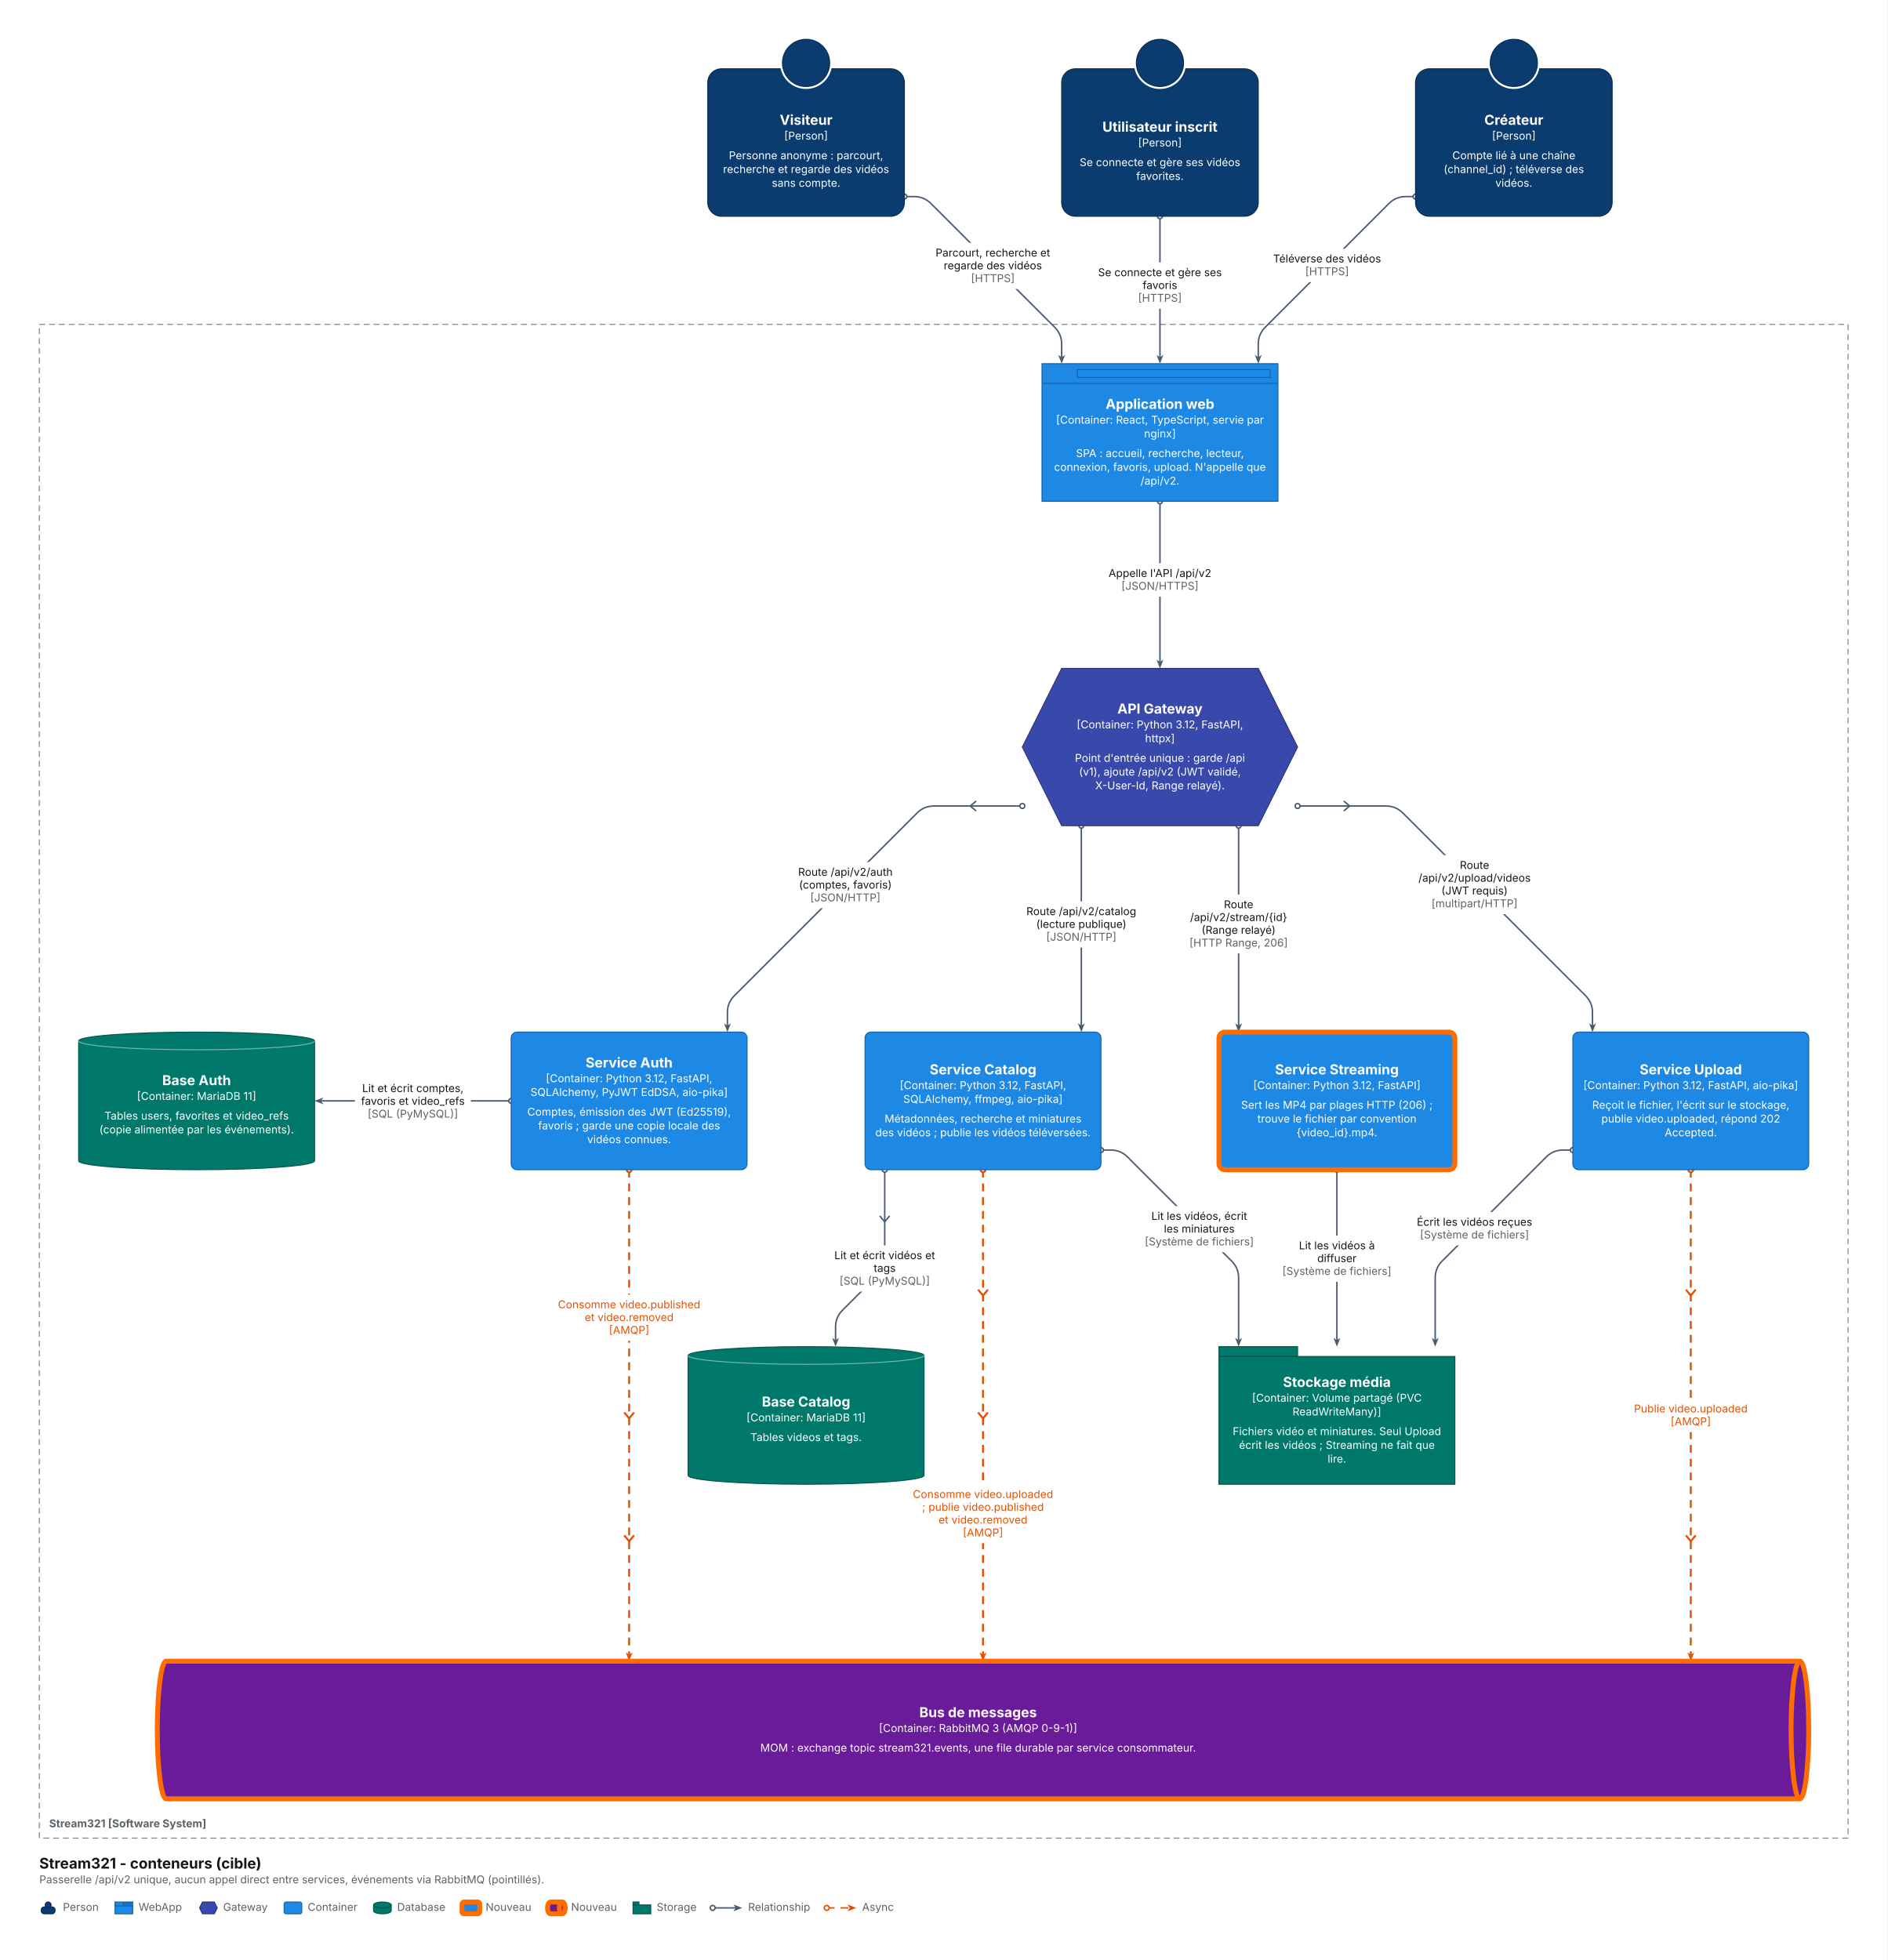
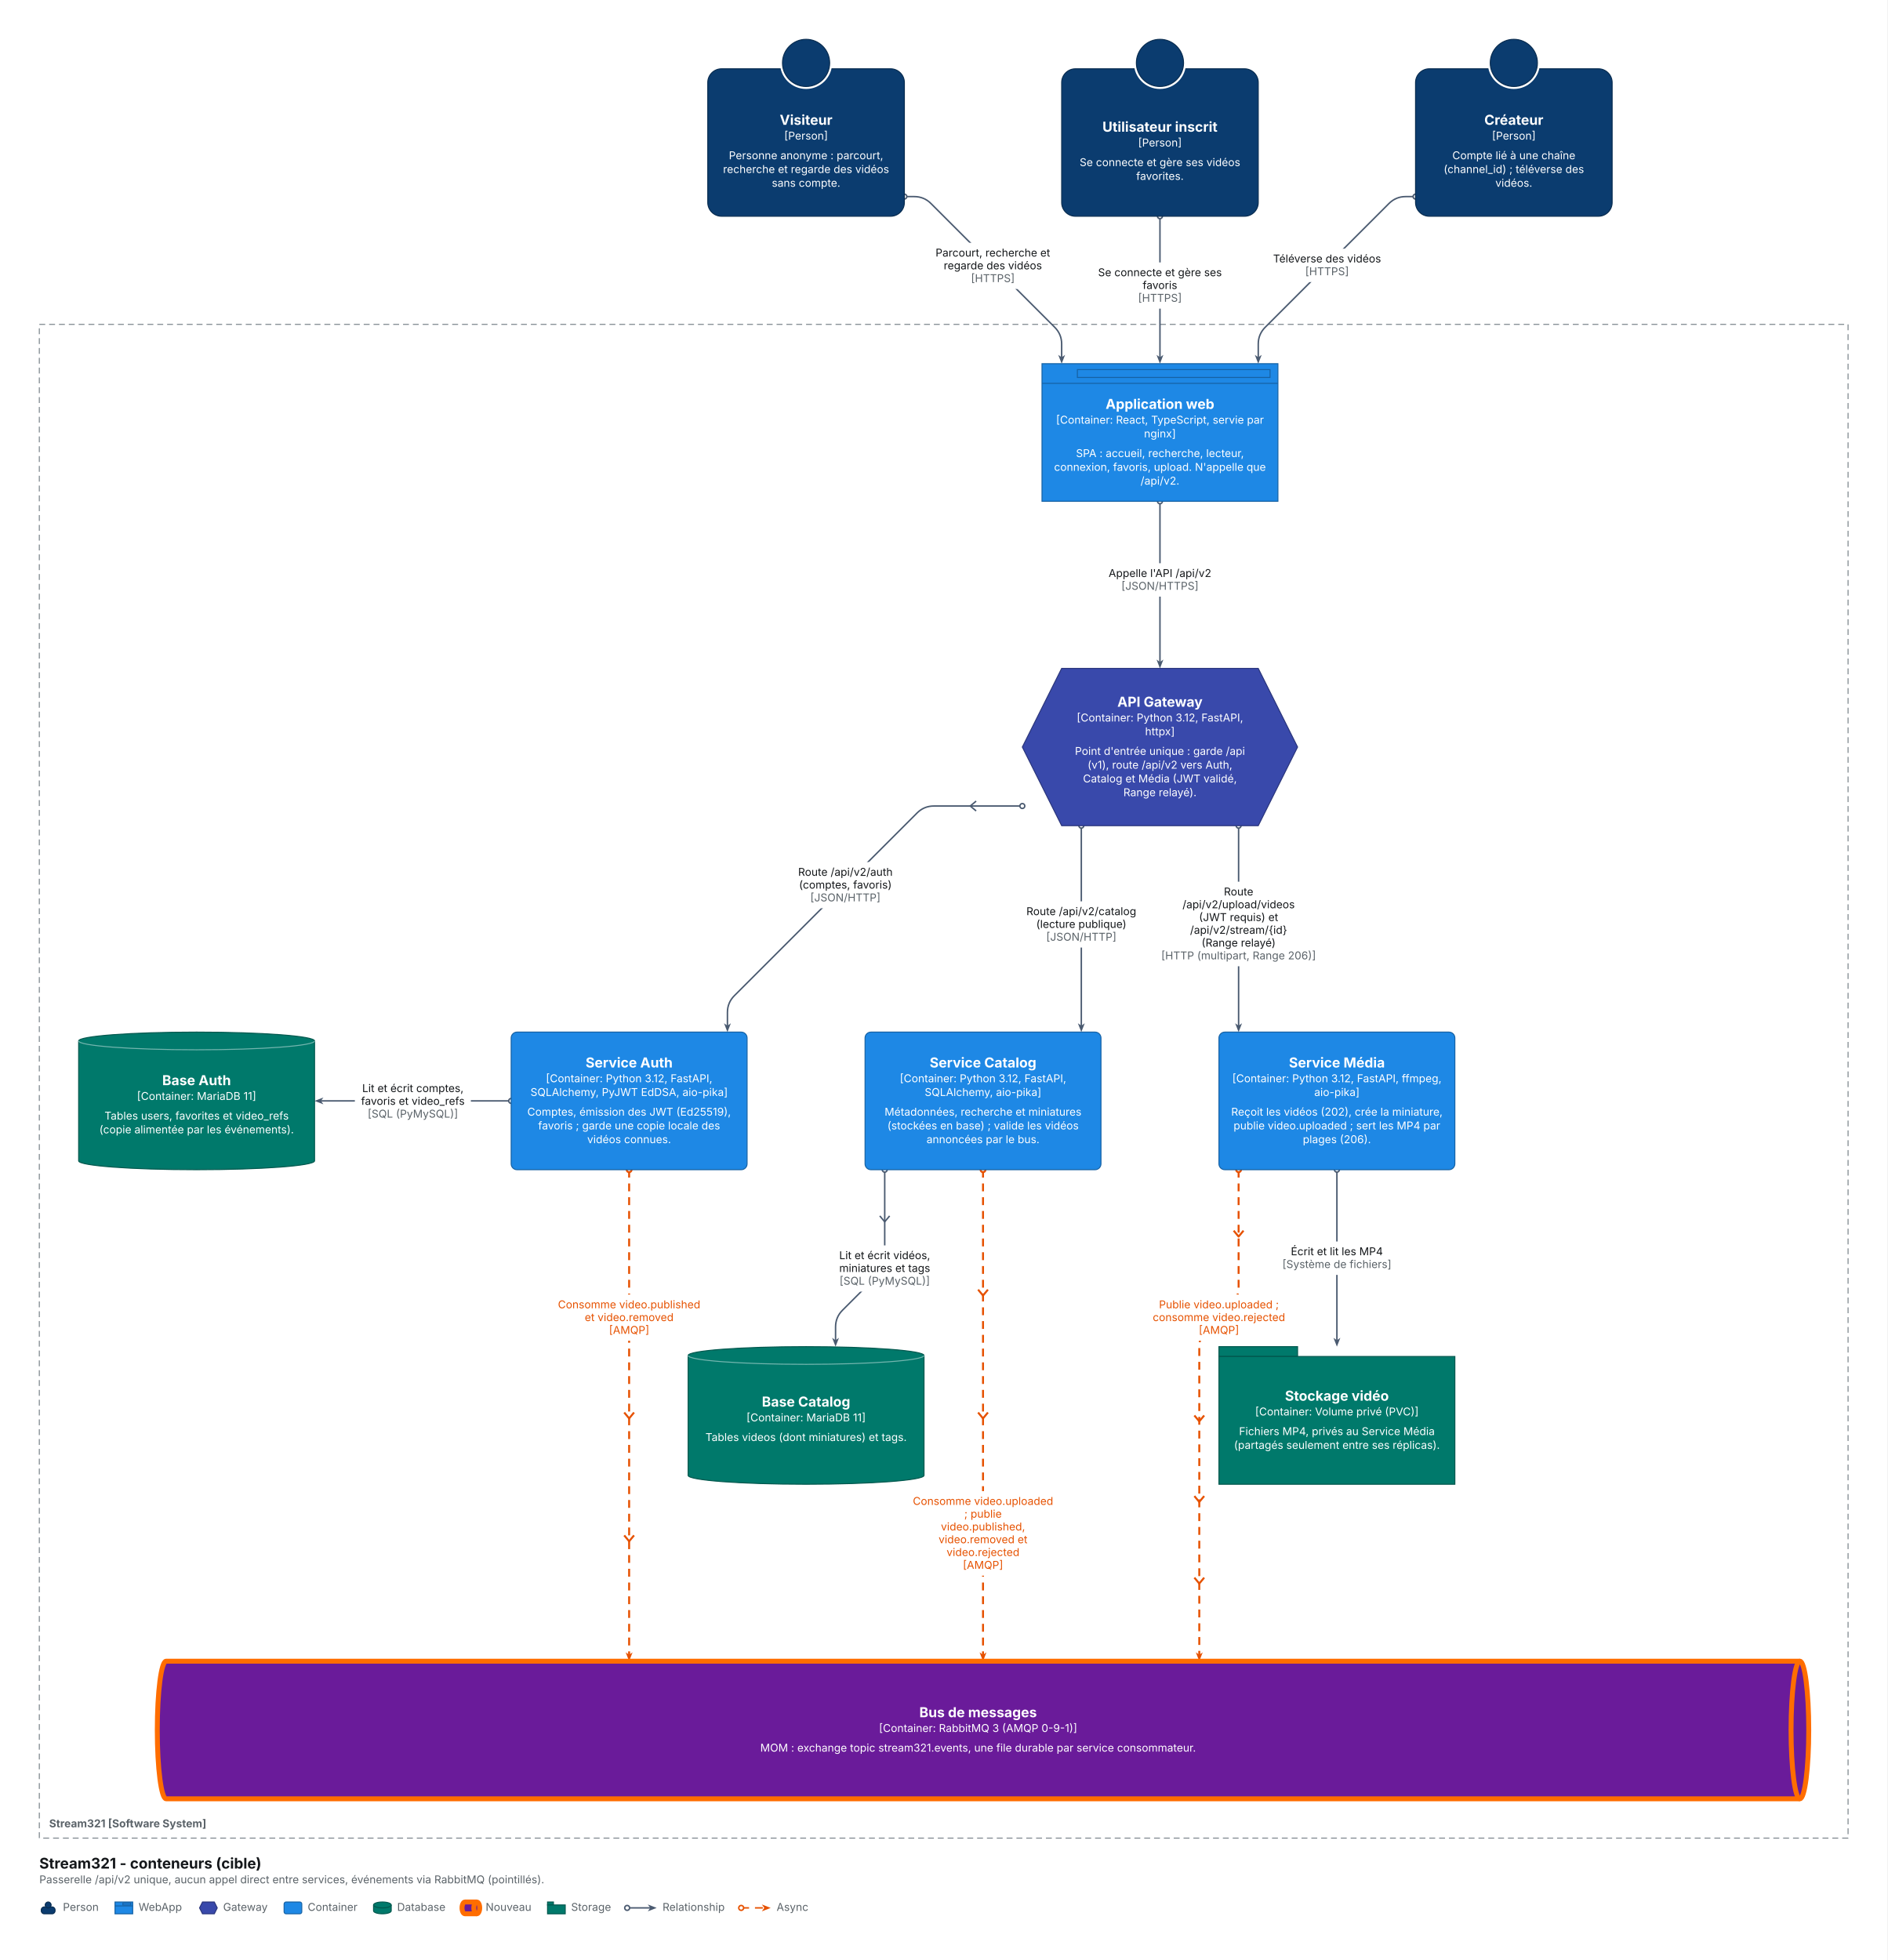
<svg xmlns="http://www.w3.org/2000/svg" viewBox="-80 40 1920 1994" width="1920" height="1994" xml:space="preserve">
  <rect x="-80" y="40" width="1920" height="1994" fill="#ffffff" />
  <g class="boundary">
    <rect x="-40" y="370" width="1840" height="1540" fill="none" stroke="#7b848b" stroke-width="1" stroke-dasharray="6 4" />
    <text x="-30" y="1899" font-family="Inter, sans-serif" font-size="11" font-weight="bold" fill="#5a6268" text-anchor="start">Stream321 [Software System]</text>
  </g>
  <g class="line">
    <path d="M840 240 L850 240 Q860 240 867.1 247.1 L992.9 372.9 Q1000 380 1000 390 L1000 404" fill="none" stroke="#4a5a70" stroke-width="1.5" stroke-linejoin="round" />
    <path d="M1000 410 L996.5 401 L1000 403.5 L1003.5 401 Z" fill="#4a5a70" />
    <circle cx="840" cy="240" r="2.5" fill="#ffffff" stroke="#4a5a70" stroke-width="1.5" />
  </g>
  <g class="line">
    <path d="M1100 260 L1100 404" fill="none" stroke="#4a5a70" stroke-width="1.5" stroke-linejoin="round" />
    <path d="M1100 410 L1096.5 401 L1100 403.5 L1103.5 401 Z" fill="#4a5a70" />
    <circle cx="1100" cy="260" r="2.5" fill="#ffffff" stroke="#4a5a70" stroke-width="1.5" />
  </g>
  <g class="line">
    <path d="M1360 240 L1350 240 Q1340 240 1332.9 247.1 L1207.1 372.9 Q1200 380 1200 390 L1200 404" fill="none" stroke="#4a5a70" stroke-width="1.5" stroke-linejoin="round" />
    <path d="M1200 410 L1196.5 401 L1200 403.5 L1203.5 401 Z" fill="#4a5a70" />
    <circle cx="1360" cy="240" r="2.5" fill="#ffffff" stroke="#4a5a70" stroke-width="1.5" />
  </g>
  <g class="line">
    <path d="M1100 550 L1100 714" fill="none" stroke="#4a5a70" stroke-width="1.5" stroke-linejoin="round" />
    <path d="M1100 720 L1096.5 711 L1100 713.5 L1103.5 711 Z" fill="#4a5a70" />
    <circle cx="1100" cy="550" r="2.5" fill="#ffffff" stroke="#4a5a70" stroke-width="1.5" />
  </g>
  <g class="line">
    <path d="M960 860 L870 860 Q860 860 852.9 867.1 L667.1 1052.9 Q660 1060 660 1070 L660 1084" fill="none" stroke="#4a5a70" stroke-width="1.5" stroke-linejoin="round" />
    <path d="M913,855 L907,860 L913,865" fill="none" stroke="#4a5a70" stroke-width="1.5" stroke-linejoin="round" />
    <path d="M660 1090 L656.5 1081 L660 1083.5 L663.5 1081 Z" fill="#4a5a70" />
    <circle cx="960" cy="860" r="2.5" fill="#ffffff" stroke="#4a5a70" stroke-width="1.5" />
  </g>
  <g class="line">
    <path d="M1020 880 L1020 1084" fill="none" stroke="#4a5a70" stroke-width="1.5" stroke-linejoin="round" />
    <path d="M1020 1090 L1016.5 1081 L1020 1083.5 L1023.5 1081 Z" fill="#4a5a70" />
    <circle cx="1020" cy="880" r="2.5" fill="#ffffff" stroke="#4a5a70" stroke-width="1.5" />
  </g>
  <g class="line">
-     <path d="M1240 860 L1330 860 Q1340 860 1347.1 867.1 L1532.9 1052.9 Q1540 1060 1540 1070 L1540 1084" fill="none" stroke="#4a5a70" stroke-width="1.5" stroke-linejoin="round" />
-     <path d="M1287,865 L1293,860 L1287,855" fill="none" stroke="#4a5a70" stroke-width="1.5" stroke-linejoin="round" />
-     <path d="M1540 1090 L1536.5 1081 L1540 1083.5 L1543.5 1081 Z" fill="#4a5a70" />
-     <circle cx="1240" cy="860" r="2.5" fill="#ffffff" stroke="#4a5a70" stroke-width="1.5" />
-   </g>
-   <g class="line">
    <path d="M1180 880 L1180 1084" fill="none" stroke="#4a5a70" stroke-width="1.5" stroke-linejoin="round" />
    <path d="M1180 1090 L1176.5 1081 L1180 1083.5 L1183.5 1081 Z" fill="#4a5a70" />
    <circle cx="1180" cy="880" r="2.5" fill="#ffffff" stroke="#4a5a70" stroke-width="1.5" />
  </g>
  <g class="line">
    <path d="M440 1160 L246 1160" fill="none" stroke="#4a5a70" stroke-width="1.5" stroke-linejoin="round" />
    <path d="M240 1160 L249 1156.5 L246.5 1160 L249 1163.5 Z" fill="#4a5a70" />
    <circle cx="440" cy="1160" r="2.5" fill="#ffffff" stroke="#4a5a70" stroke-width="1.5" />
  </g>
  <g class="line">
    <path d="M820 1230 L820 1320 Q820 1330 812.9 1337.1 L777.1 1372.9 Q770 1380 770 1390 L770 1404" fill="none" stroke="#4a5a70" stroke-width="1.5" stroke-linejoin="round" />
    <path d="M815,1277 L820,1283 L825,1277" fill="none" stroke="#4a5a70" stroke-width="1.5" stroke-linejoin="round" />
    <path d="M770 1410 L766.5 1401 L770 1403.5 L773.5 1401 Z" fill="#4a5a70" />
    <circle cx="820" cy="1230" r="2.5" fill="#ffffff" stroke="#4a5a70" stroke-width="1.5" />
  </g>
  <g class="line">
-     <path d="M1520 1210 L1510 1210 Q1500 1210 1492.9 1217.1 L1387.1 1322.9 Q1380 1330 1380 1340 L1380 1404" fill="none" stroke="#4a5a70" stroke-width="1.5" stroke-linejoin="round" />
-     <path d="M1380 1410 L1376.5 1401 L1380 1403.5 L1383.5 1401 Z" fill="#4a5a70" />
-     <circle cx="1520" cy="1210" r="2.5" fill="#ffffff" stroke="#4a5a70" stroke-width="1.5" />
-   </g>
-   <g class="line">
-     <path d="M1040 1210 L1050 1210 Q1060 1210 1067.1 1217.1 L1172.9 1322.9 Q1180 1330 1180 1340 L1180 1404" fill="none" stroke="#4a5a70" stroke-width="1.5" stroke-linejoin="round" />
-     <path d="M1180 1410 L1176.5 1401 L1180 1403.5 L1183.5 1401 Z" fill="#4a5a70" />
-     <circle cx="1040" cy="1210" r="2.5" fill="#ffffff" stroke="#4a5a70" stroke-width="1.5" />
-   </g>
-   <g class="line">
    <path d="M1280 1230 L1280 1404" fill="none" stroke="#4a5a70" stroke-width="1.5" stroke-linejoin="round" />
    <path d="M1280 1410 L1276.5 1401 L1280 1403.5 L1283.5 1401 Z" fill="#4a5a70" />
    <circle cx="1280" cy="1230" r="2.5" fill="#ffffff" stroke="#4a5a70" stroke-width="1.5" />
  </g>
  <g class="line">
-     <path d="M1640 1230 L1640 1724" fill="none" stroke="#e65100" stroke-width="2" stroke-dasharray="8 6" stroke-linejoin="round" />
-     <path d="M1635,1352 L1640,1358 L1645,1352" fill="none" stroke="#e65100" stroke-width="2" stroke-linejoin="round" />
-     <path d="M1635,1602 L1640,1608 L1645,1602" fill="none" stroke="#e65100" stroke-width="2" stroke-linejoin="round" />
-     <path d="M1640 1730 L1636.5 1721 L1640 1723.5 L1643.5 1721 Z" fill="#e65100" />
-     <circle cx="1640" cy="1230" r="2.5" fill="#ffffff" stroke="#e65100" stroke-width="2" />
+     <path d="M1180 1230 L1180 1350 Q1180 1360 1172.9 1367.1 L1147.1 1392.9 Q1140 1400 1140 1410 L1140 1724" fill="none" stroke="#e65100" stroke-width="2" stroke-dasharray="8 6" stroke-linejoin="round" />
+     <path d="M1175,1292 L1180,1298 L1185,1292" fill="none" stroke="#e65100" stroke-width="2" stroke-linejoin="round" />
+     <path d="M1135,1480 L1140,1486 L1145,1480" fill="none" stroke="#e65100" stroke-width="2" stroke-linejoin="round" />
+     <path d="M1135,1562 L1140,1568 L1145,1562" fill="none" stroke="#e65100" stroke-width="2" stroke-linejoin="round" />
+     <path d="M1135,1645 L1140,1651 L1145,1645" fill="none" stroke="#e65100" stroke-width="2" stroke-linejoin="round" />
+     <path d="M1140 1730 L1136.5 1721 L1140 1723.5 L1143.5 1721 Z" fill="#e65100" />
+     <circle cx="1180" cy="1230" r="2.5" fill="#ffffff" stroke="#e65100" stroke-width="2" />
  </g>
  <g class="line">
    <path d="M920 1230 L920 1724" fill="none" stroke="#e65100" stroke-width="2" stroke-dasharray="8 6" stroke-linejoin="round" />
    <path d="M915,1352 L920,1358 L925,1352" fill="none" stroke="#e65100" stroke-width="2" stroke-linejoin="round" />
    <path d="M915,1477 L920,1483 L925,1477" fill="none" stroke="#e65100" stroke-width="2" stroke-linejoin="round" />
    <path d="M920 1730 L916.5 1721 L920 1723.5 L923.5 1721 Z" fill="#e65100" />
    <circle cx="920" cy="1230" r="2.5" fill="#ffffff" stroke="#e65100" stroke-width="2" />
  </g>
  <g class="line">
    <path d="M560 1230 L560 1724" fill="none" stroke="#e65100" stroke-width="2" stroke-dasharray="8 6" stroke-linejoin="round" />
    <path d="M555,1477 L560,1483 L565,1477" fill="none" stroke="#e65100" stroke-width="2" stroke-linejoin="round" />
    <path d="M555,1602 L560,1608 L565,1602" fill="none" stroke="#e65100" stroke-width="2" stroke-linejoin="round" />
    <path d="M560 1730 L556.5 1721 L560 1723.5 L563.5 1721 Z" fill="#e65100" />
    <circle cx="560" cy="1230" r="2.5" fill="#ffffff" stroke="#e65100" stroke-width="2" />
  </g>
  <g class="box">
    <rect x="640" y="110" width="200" height="150" rx="14" fill="#0b3c6f" stroke="#072b4f" stroke-width="1" />
    <circle cx="740" cy="104" r="26.5" fill="#ffffff" />
    <circle cx="740" cy="104" r="24" fill="#0b3c6f" stroke="#072b4f" stroke-width="1" />
    <text x="740" y="167" font-family="Inter, sans-serif" font-size="14" font-weight="bold" fill="#ffffff" text-anchor="middle">Visiteur</text>
    <text x="740" y="182" font-family="Inter, sans-serif" font-size="11" fill="#ffffff" text-anchor="middle">[Person]</text>
    <text x="740" y="202" font-family="Inter, sans-serif" font-size="11" fill="#ffffff" text-anchor="middle">Personne anonyme : parcourt,</text>
    <text x="740" y="216" font-family="Inter, sans-serif" font-size="11" fill="#ffffff" text-anchor="middle">recherche et regarde des vidéos</text>
    <text x="740" y="230" font-family="Inter, sans-serif" font-size="11" fill="#ffffff" text-anchor="middle">sans compte.</text>
  </g>
  <g class="box">
    <rect x="1000" y="110" width="200" height="150" rx="14" fill="#0b3c6f" stroke="#072b4f" stroke-width="1" />
    <circle cx="1100" cy="104" r="26.5" fill="#ffffff" />
    <circle cx="1100" cy="104" r="24" fill="#0b3c6f" stroke="#072b4f" stroke-width="1" />
    <text x="1100" y="174" font-family="Inter, sans-serif" font-size="14" font-weight="bold" fill="#ffffff" text-anchor="middle">Utilisateur inscrit</text>
    <text x="1100" y="189" font-family="Inter, sans-serif" font-size="11" fill="#ffffff" text-anchor="middle">[Person]</text>
    <text x="1100" y="209" font-family="Inter, sans-serif" font-size="11" fill="#ffffff" text-anchor="middle">Se connecte et gère ses vidéos</text>
    <text x="1100" y="223" font-family="Inter, sans-serif" font-size="11" fill="#ffffff" text-anchor="middle">favorites.</text>
  </g>
  <g class="box">
    <rect x="1360" y="110" width="200" height="150" rx="14" fill="#0b3c6f" stroke="#072b4f" stroke-width="1" />
    <circle cx="1460" cy="104" r="26.5" fill="#ffffff" />
    <circle cx="1460" cy="104" r="24" fill="#0b3c6f" stroke="#072b4f" stroke-width="1" />
    <text x="1460" y="167" font-family="Inter, sans-serif" font-size="14" font-weight="bold" fill="#ffffff" text-anchor="middle">Créateur</text>
    <text x="1460" y="182" font-family="Inter, sans-serif" font-size="11" fill="#ffffff" text-anchor="middle">[Person]</text>
    <text x="1460" y="202" font-family="Inter, sans-serif" font-size="11" fill="#ffffff" text-anchor="middle">Compte lié à une chaîne</text>
    <text x="1460" y="216" font-family="Inter, sans-serif" font-size="11" fill="#ffffff" text-anchor="middle">(channel_id) ; téléverse des</text>
    <text x="1460" y="230" font-family="Inter, sans-serif" font-size="11" fill="#ffffff" text-anchor="middle">vidéos.</text>
  </g>
  <g class="box">
    <rect x="980" y="410" width="240" height="140" fill="#1e88e5" stroke="#1561a4" stroke-width="1" />
    <path d="M980,430 L1220,430" fill="none" stroke="#1561a4" stroke-width="1" />
    <path d="M1016,416 L1212,416 L1212,424 L1016,424 Z" fill="none" stroke="#1561a4" stroke-width="1" />
    <text x="1100" y="456" font-family="Inter, sans-serif" font-size="14" font-weight="bold" fill="#ffffff" text-anchor="middle">Application web</text>
    <text x="1100" y="471" font-family="Inter, sans-serif" font-size="11" fill="#ffffff" text-anchor="middle">[Container: React, TypeScript, servie par</text>
    <text x="1100" y="485" font-family="Inter, sans-serif" font-size="11" fill="#ffffff" text-anchor="middle">nginx]</text>
    <text x="1100" y="505" font-family="Inter, sans-serif" font-size="11" fill="#ffffff" text-anchor="middle">SPA : accueil, recherche, lecteur,</text>
    <text x="1100" y="519" font-family="Inter, sans-serif" font-size="11" fill="#ffffff" text-anchor="middle">connexion, favoris, upload. N'appelle que</text>
    <text x="1100" y="533" font-family="Inter, sans-serif" font-size="11" fill="#ffffff" text-anchor="middle">/api/v2.</text>
  </g>
  <g class="box">
    <path d="M1000,720 L1200,720 L1240,800 L1200,880 L1000,880 L960,800 Z" fill="#3949ab" stroke="#29347b" stroke-width="1" />
-     <text x="1100" y="766" font-family="Inter, sans-serif" font-size="14" font-weight="bold" fill="#ffffff" text-anchor="middle">API Gateway</text>
-     <text x="1100" y="781" font-family="Inter, sans-serif" font-size="11" fill="#ffffff" text-anchor="middle">[Container: Python 3.12, FastAPI,</text>
-     <text x="1100" y="795" font-family="Inter, sans-serif" font-size="11" fill="#ffffff" text-anchor="middle">httpx]</text>
-     <text x="1100" y="815" font-family="Inter, sans-serif" font-size="11" fill="#ffffff" text-anchor="middle">Point d'entrée unique : garde /api</text>
-     <text x="1100" y="829" font-family="Inter, sans-serif" font-size="11" fill="#ffffff" text-anchor="middle">(v1), ajoute /api/v2 (JWT validé,</text>
-     <text x="1100" y="843" font-family="Inter, sans-serif" font-size="11" fill="#ffffff" text-anchor="middle">X-User-Id, Range relayé).</text>
+     <text x="1100" y="759" font-family="Inter, sans-serif" font-size="14" font-weight="bold" fill="#ffffff" text-anchor="middle">API Gateway</text>
+     <text x="1100" y="774" font-family="Inter, sans-serif" font-size="11" fill="#ffffff" text-anchor="middle">[Container: Python 3.12, FastAPI,</text>
+     <text x="1100" y="788" font-family="Inter, sans-serif" font-size="11" fill="#ffffff" text-anchor="middle">httpx]</text>
+     <text x="1100" y="808" font-family="Inter, sans-serif" font-size="11" fill="#ffffff" text-anchor="middle">Point d'entrée unique : garde /api</text>
+     <text x="1100" y="822" font-family="Inter, sans-serif" font-size="11" fill="#ffffff" text-anchor="middle">(v1), route /api/v2 vers Auth,</text>
+     <text x="1100" y="836" font-family="Inter, sans-serif" font-size="11" fill="#ffffff" text-anchor="middle">Catalog et Média (JWT validé,</text>
+     <text x="1100" y="850" font-family="Inter, sans-serif" font-size="11" fill="#ffffff" text-anchor="middle">Range relayé).</text>
  </g>
  <g class="box">
    <rect x="440" y="1090" width="240" height="140" rx="6" fill="#1e88e5" stroke="#1561a4" stroke-width="1" />
    <text x="560" y="1126" font-family="Inter, sans-serif" font-size="14" font-weight="bold" fill="#ffffff" text-anchor="middle">Service Auth</text>
    <text x="560" y="1141" font-family="Inter, sans-serif" font-size="11" fill="#ffffff" text-anchor="middle">[Container: Python 3.12, FastAPI,</text>
    <text x="560" y="1155" font-family="Inter, sans-serif" font-size="11" fill="#ffffff" text-anchor="middle">SQLAlchemy, PyJWT EdDSA, aio-pika]</text>
    <text x="560" y="1175" font-family="Inter, sans-serif" font-size="11" fill="#ffffff" text-anchor="middle">Comptes, émission des JWT (Ed25519),</text>
    <text x="560" y="1189" font-family="Inter, sans-serif" font-size="11" fill="#ffffff" text-anchor="middle">favoris ; garde une copie locale des</text>
    <text x="560" y="1203" font-family="Inter, sans-serif" font-size="11" fill="#ffffff" text-anchor="middle">vidéos connues.</text>
  </g>
  <g class="box">
    <path d="M0,1099 A120,9 0 0 1 240,1099 L240,1221 A120,9 0 0 1 0,1221 Z" fill="#00796b" stroke="#00574d" stroke-width="1" />
    <path d="M0,1099 A120,9 0 0 0 240,1099" fill="none" stroke="#73b5ae" stroke-width="1" />
    <text x="120" y="1144" font-family="Inter, sans-serif" font-size="14" font-weight="bold" fill="#ffffff" text-anchor="middle">Base Auth</text>
    <text x="120" y="1159" font-family="Inter, sans-serif" font-size="11" fill="#ffffff" text-anchor="middle">[Container: MariaDB 11]</text>
    <text x="120" y="1179" font-family="Inter, sans-serif" font-size="11" fill="#ffffff" text-anchor="middle">Tables users, favorites et video_refs</text>
    <text x="120" y="1193" font-family="Inter, sans-serif" font-size="11" fill="#ffffff" text-anchor="middle">(copie alimentée par les événements).</text>
  </g>
  <g class="box">
    <rect x="800" y="1090" width="240" height="140" rx="6" fill="#1e88e5" stroke="#1561a4" stroke-width="1" />
-     <text x="920" y="1133" font-family="Inter, sans-serif" font-size="14" font-weight="bold" fill="#ffffff" text-anchor="middle">Service Catalog</text>
-     <text x="920" y="1148" font-family="Inter, sans-serif" font-size="11" fill="#ffffff" text-anchor="middle">[Container: Python 3.12, FastAPI,</text>
-     <text x="920" y="1162" font-family="Inter, sans-serif" font-size="11" fill="#ffffff" text-anchor="middle">SQLAlchemy, ffmpeg, aio-pika]</text>
-     <text x="920" y="1182" font-family="Inter, sans-serif" font-size="11" fill="#ffffff" text-anchor="middle">Métadonnées, recherche et miniatures</text>
-     <text x="920" y="1196" font-family="Inter, sans-serif" font-size="11" fill="#ffffff" text-anchor="middle">des vidéos ; publie les vidéos téléversées.</text>
+     <text x="920" y="1126" font-family="Inter, sans-serif" font-size="14" font-weight="bold" fill="#ffffff" text-anchor="middle">Service Catalog</text>
+     <text x="920" y="1141" font-family="Inter, sans-serif" font-size="11" fill="#ffffff" text-anchor="middle">[Container: Python 3.12, FastAPI,</text>
+     <text x="920" y="1155" font-family="Inter, sans-serif" font-size="11" fill="#ffffff" text-anchor="middle">SQLAlchemy, aio-pika]</text>
+     <text x="920" y="1175" font-family="Inter, sans-serif" font-size="11" fill="#ffffff" text-anchor="middle">Métadonnées, recherche et miniatures</text>
+     <text x="920" y="1189" font-family="Inter, sans-serif" font-size="11" fill="#ffffff" text-anchor="middle">(stockées en base) ; valide les vidéos</text>
+     <text x="920" y="1203" font-family="Inter, sans-serif" font-size="11" fill="#ffffff" text-anchor="middle">annoncées par le bus.</text>
  </g>
  <g class="box">
    <path d="M620,1419 A120,9 0 0 1 860,1419 L860,1541 A120,9 0 0 1 620,1541 Z" fill="#00796b" stroke="#00574d" stroke-width="1" />
    <path d="M620,1419 A120,9 0 0 0 860,1419" fill="none" stroke="#73b5ae" stroke-width="1" />
    <text x="740" y="1471" font-family="Inter, sans-serif" font-size="14" font-weight="bold" fill="#ffffff" text-anchor="middle">Base Catalog</text>
    <text x="740" y="1486" font-family="Inter, sans-serif" font-size="11" fill="#ffffff" text-anchor="middle">[Container: MariaDB 11]</text>
-     <text x="740" y="1506" font-family="Inter, sans-serif" font-size="11" fill="#ffffff" text-anchor="middle">Tables videos et tags.</text>
-   </g>
-   <g class="box">
-     <rect x="1520" y="1090" width="240" height="140" rx="6" fill="#1e88e5" stroke="#1561a4" stroke-width="1" />
-     <text x="1640" y="1133" font-family="Inter, sans-serif" font-size="14" font-weight="bold" fill="#ffffff" text-anchor="middle">Service Upload</text>
-     <text x="1640" y="1148" font-family="Inter, sans-serif" font-size="11" fill="#ffffff" text-anchor="middle">[Container: Python 3.12, FastAPI, aio-pika]</text>
-     <text x="1640" y="1168" font-family="Inter, sans-serif" font-size="11" fill="#ffffff" text-anchor="middle">Reçoit le fichier, l'écrit sur le stockage,</text>
-     <text x="1640" y="1182" font-family="Inter, sans-serif" font-size="11" fill="#ffffff" text-anchor="middle">publie video.uploaded, répond 202</text>
-     <text x="1640" y="1196" font-family="Inter, sans-serif" font-size="11" fill="#ffffff" text-anchor="middle">Accepted.</text>
-   </g>
-   <g class="box">
-     <rect x="1160" y="1090" width="240" height="140" rx="6" fill="#1e88e5" stroke="#ff6d00" stroke-width="5" />
-     <text x="1280" y="1133" font-family="Inter, sans-serif" font-size="14" font-weight="bold" fill="#ffffff" text-anchor="middle">Service Streaming</text>
-     <text x="1280" y="1148" font-family="Inter, sans-serif" font-size="11" fill="#ffffff" text-anchor="middle">[Container: Python 3.12, FastAPI]</text>
-     <text x="1280" y="1168" font-family="Inter, sans-serif" font-size="11" fill="#ffffff" text-anchor="middle">Sert les MP4 par plages HTTP (206) ;</text>
-     <text x="1280" y="1182" font-family="Inter, sans-serif" font-size="11" fill="#ffffff" text-anchor="middle">trouve le fichier par convention</text>
-     <text x="1280" y="1196" font-family="Inter, sans-serif" font-size="11" fill="#ffffff" text-anchor="middle">{video_id}.mp4.</text>
+     <text x="740" y="1506" font-family="Inter, sans-serif" font-size="11" fill="#ffffff" text-anchor="middle">Tables videos (dont miniatures) et tags.</text>
+   </g>
+   <g class="box">
+     <rect x="1160" y="1090" width="240" height="140" rx="6" fill="#1e88e5" stroke="#1561a4" stroke-width="1" />
+     <text x="1280" y="1126" font-family="Inter, sans-serif" font-size="14" font-weight="bold" fill="#ffffff" text-anchor="middle">Service Média</text>
+     <text x="1280" y="1141" font-family="Inter, sans-serif" font-size="11" fill="#ffffff" text-anchor="middle">[Container: Python 3.12, FastAPI, ffmpeg,</text>
+     <text x="1280" y="1155" font-family="Inter, sans-serif" font-size="11" fill="#ffffff" text-anchor="middle">aio-pika]</text>
+     <text x="1280" y="1175" font-family="Inter, sans-serif" font-size="11" fill="#ffffff" text-anchor="middle">Reçoit les vidéos (202), crée la miniature,</text>
+     <text x="1280" y="1189" font-family="Inter, sans-serif" font-size="11" fill="#ffffff" text-anchor="middle">publie video.uploaded ; sert les MP4 par</text>
+     <text x="1280" y="1203" font-family="Inter, sans-serif" font-size="11" fill="#ffffff" text-anchor="middle">plages (206).</text>
  </g>
  <g class="box">
    <path d="M89,1730 L1751,1730 A9,70 0 0 1 1751,1870 L89,1870 A9,70 0 0 1 89,1730 Z" fill="#6a1b9a" stroke="#ff6d00" stroke-width="5" />
    <path d="M1751,1730 A9,70 0 0 0 1751,1870" fill="none" stroke="#ff6d00" stroke-width="5" />
    <text x="915" y="1787" font-family="Inter, sans-serif" font-size="14" font-weight="bold" fill="#ffffff" text-anchor="middle">Bus de messages</text>
    <text x="915" y="1802" font-family="Inter, sans-serif" font-size="11" fill="#ffffff" text-anchor="middle">[Container: RabbitMQ 3 (AMQP 0-9-1)]</text>
    <text x="915" y="1822" font-family="Inter, sans-serif" font-size="11" fill="#ffffff" text-anchor="middle">MOM : exchange topic stream321.events, une file durable par service consommateur.</text>
  </g>
  <g class="box">
    <rect x="1160" y="1410" width="80" height="10" fill="#00796b" stroke="#00574d" stroke-width="1" />
    <rect x="1160" y="1420" width="240" height="130" fill="#00796b" stroke="#00574d" stroke-width="1" />
-     <text x="1280" y="1451" font-family="Inter, sans-serif" font-size="14" font-weight="bold" fill="#ffffff" text-anchor="middle">Stockage média</text>
-     <text x="1280" y="1466" font-family="Inter, sans-serif" font-size="11" fill="#ffffff" text-anchor="middle">[Container: Volume partagé (PVC</text>
-     <text x="1280" y="1480" font-family="Inter, sans-serif" font-size="11" fill="#ffffff" text-anchor="middle">ReadWriteMany)]</text>
-     <text x="1280" y="1500" font-family="Inter, sans-serif" font-size="11" fill="#ffffff" text-anchor="middle">Fichiers vidéo et miniatures. Seul Upload</text>
-     <text x="1280" y="1514" font-family="Inter, sans-serif" font-size="11" fill="#ffffff" text-anchor="middle">écrit les vidéos ; Streaming ne fait que</text>
-     <text x="1280" y="1528" font-family="Inter, sans-serif" font-size="11" fill="#ffffff" text-anchor="middle">lire.</text>
+     <text x="1280" y="1465" font-family="Inter, sans-serif" font-size="14" font-weight="bold" fill="#ffffff" text-anchor="middle">Stockage vidéo</text>
+     <text x="1280" y="1480" font-family="Inter, sans-serif" font-size="11" fill="#ffffff" text-anchor="middle">[Container: Volume privé (PVC)]</text>
+     <text x="1280" y="1500" font-family="Inter, sans-serif" font-size="11" fill="#ffffff" text-anchor="middle">Fichiers MP4, privés au Service Média</text>
+     <text x="1280" y="1514" font-family="Inter, sans-serif" font-size="11" fill="#ffffff" text-anchor="middle">(partagés seulement entre ses réplicas).</text>
  </g>
  <g class="label">
    <rect x="866" y="287" width="129" height="47" rx="3" fill="#ffffff" />
    <text x="930" y="301" font-family="Inter, sans-serif" font-size="11" fill="#14171a" text-anchor="middle">Parcourt, recherche et</text>
    <text x="930" y="314" font-family="Inter, sans-serif" font-size="11" fill="#14171a" text-anchor="middle">regarde des vidéos</text>
    <text x="930" y="327" font-family="Inter, sans-serif" font-size="11" fill="#5a6268" text-anchor="middle">[HTTPS]</text>
  </g>
  <g class="label">
    <rect x="1031" y="307" width="139" height="47" rx="3" fill="#ffffff" />
    <text x="1100" y="321" font-family="Inter, sans-serif" font-size="11" fill="#14171a" text-anchor="middle">Se connecte et gère ses</text>
    <text x="1100" y="334" font-family="Inter, sans-serif" font-size="11" fill="#14171a" text-anchor="middle">favoris</text>
    <text x="1100" y="347" font-family="Inter, sans-serif" font-size="11" fill="#5a6268" text-anchor="middle">[HTTPS]</text>
  </g>
  <g class="label">
    <rect x="1208" y="293" width="124" height="34" rx="3" fill="#ffffff" />
    <text x="1270" y="307" font-family="Inter, sans-serif" font-size="11" fill="#14171a" text-anchor="middle">Téléverse des vidéos</text>
    <text x="1270" y="320" font-family="Inter, sans-serif" font-size="11" fill="#5a6268" text-anchor="middle">[HTTPS]</text>
  </g>
  <g class="label">
    <rect x="1041" y="613" width="118" height="34" rx="3" fill="#ffffff" />
    <text x="1100" y="627" font-family="Inter, sans-serif" font-size="11" fill="#14171a" text-anchor="middle">Appelle l'API /api/v2</text>
    <text x="1100" y="640" font-family="Inter, sans-serif" font-size="11" fill="#5a6268" text-anchor="middle">[JSON/HTTPS]</text>
  </g>
  <g class="label">
    <rect x="726" y="917" width="109" height="47" rx="3" fill="#ffffff" />
    <text x="780" y="931" font-family="Inter, sans-serif" font-size="11" fill="#14171a" text-anchor="middle">Route /api/v2/auth</text>
    <text x="780" y="944" font-family="Inter, sans-serif" font-size="11" fill="#14171a" text-anchor="middle">(comptes, favoris)</text>
    <text x="780" y="957" font-family="Inter, sans-serif" font-size="11" fill="#5a6268" text-anchor="middle">[JSON/HTTP]</text>
  </g>
  <g class="label">
    <rect x="958" y="957" width="124" height="47" rx="3" fill="#ffffff" />
    <text x="1020" y="971" font-family="Inter, sans-serif" font-size="11" fill="#14171a" text-anchor="middle">Route /api/v2/catalog</text>
    <text x="1020" y="984" font-family="Inter, sans-serif" font-size="11" fill="#14171a" text-anchor="middle">(lecture publique)</text>
    <text x="1020" y="997" font-family="Inter, sans-serif" font-size="11" fill="#5a6268" text-anchor="middle">[JSON/HTTP]</text>
  </g>
  <g class="label">
-     <rect x="1357" y="910" width="127" height="60" rx="3" fill="#ffffff" />
-     <text x="1420" y="924" font-family="Inter, sans-serif" font-size="11" fill="#14171a" text-anchor="middle">Route</text>
-     <text x="1420" y="937" font-family="Inter, sans-serif" font-size="11" fill="#14171a" text-anchor="middle">/api/v2/upload/videos</text>
-     <text x="1420" y="950" font-family="Inter, sans-serif" font-size="11" fill="#14171a" text-anchor="middle">(JWT requis)</text>
-     <text x="1420" y="963" font-family="Inter, sans-serif" font-size="11" fill="#5a6268" text-anchor="middle">[multipart/HTTP]</text>
-   </g>
-   <g class="label">
-     <rect x="1124" y="950" width="113" height="60" rx="3" fill="#ffffff" />
-     <text x="1180" y="964" font-family="Inter, sans-serif" font-size="11" fill="#14171a" text-anchor="middle">Route</text>
-     <text x="1180" y="977" font-family="Inter, sans-serif" font-size="11" fill="#14171a" text-anchor="middle">/api/v2/stream/{id}</text>
-     <text x="1180" y="990" font-family="Inter, sans-serif" font-size="11" fill="#14171a" text-anchor="middle">(Range relayé)</text>
-     <text x="1180" y="1003" font-family="Inter, sans-serif" font-size="11" fill="#5a6268" text-anchor="middle">[HTTP Range, 206]</text>
+     <rect x="1095" y="937" width="170" height="86" rx="3" fill="#ffffff" />
+     <text x="1180" y="951" font-family="Inter, sans-serif" font-size="11" fill="#14171a" text-anchor="middle">Route</text>
+     <text x="1180" y="964" font-family="Inter, sans-serif" font-size="11" fill="#14171a" text-anchor="middle">/api/v2/upload/videos</text>
+     <text x="1180" y="977" font-family="Inter, sans-serif" font-size="11" fill="#14171a" text-anchor="middle">(JWT requis) et</text>
+     <text x="1180" y="990" font-family="Inter, sans-serif" font-size="11" fill="#14171a" text-anchor="middle">/api/v2/stream/{id}</text>
+     <text x="1180" y="1003" font-family="Inter, sans-serif" font-size="11" fill="#14171a" text-anchor="middle">(Range relayé)</text>
+     <text x="1180" y="1016" font-family="Inter, sans-serif" font-size="11" fill="#5a6268" text-anchor="middle">[HTTP (multipart, Range 206)]</text>
  </g>
  <g class="label">
    <rect x="281" y="1137" width="118" height="47" rx="3" fill="#ffffff" />
    <text x="340" y="1151" font-family="Inter, sans-serif" font-size="11" fill="#14171a" text-anchor="middle">Lit et écrit comptes,</text>
    <text x="340" y="1164" font-family="Inter, sans-serif" font-size="11" fill="#14171a" text-anchor="middle">favoris et video_refs</text>
    <text x="340" y="1177" font-family="Inter, sans-serif" font-size="11" fill="#5a6268" text-anchor="middle">[SQL (PyMySQL)]</text>
  </g>
  <g class="label">
-     <rect x="763" y="1307" width="115" height="47" rx="3" fill="#ffffff" />
-     <text x="820" y="1321" font-family="Inter, sans-serif" font-size="11" fill="#14171a" text-anchor="middle">Lit et écrit vidéos et</text>
-     <text x="820" y="1334" font-family="Inter, sans-serif" font-size="11" fill="#14171a" text-anchor="middle">tags</text>
+     <rect x="768" y="1307" width="105" height="47" rx="3" fill="#ffffff" />
+     <text x="820" y="1321" font-family="Inter, sans-serif" font-size="11" fill="#14171a" text-anchor="middle">Lit et écrit vidéos,</text>
+     <text x="820" y="1334" font-family="Inter, sans-serif" font-size="11" fill="#14171a" text-anchor="middle">miniatures et tags</text>
    <text x="820" y="1347" font-family="Inter, sans-serif" font-size="11" fill="#5a6268" text-anchor="middle">[SQL (PyMySQL)]</text>
  </g>
  <g class="label">
-     <rect x="1355" y="1273" width="130" height="34" rx="3" fill="#ffffff" />
-     <text x="1420" y="1287" font-family="Inter, sans-serif" font-size="11" fill="#14171a" text-anchor="middle">Écrit les vidéos reçues</text>
-     <text x="1420" y="1300" font-family="Inter, sans-serif" font-size="11" fill="#5a6268" text-anchor="middle">[Système de fichiers]</text>
-   </g>
-   <g class="label">
-     <rect x="1078" y="1267" width="124" height="47" rx="3" fill="#ffffff" />
-     <text x="1140" y="1281" font-family="Inter, sans-serif" font-size="11" fill="#14171a" text-anchor="middle">Lit les vidéos, écrit</text>
-     <text x="1140" y="1294" font-family="Inter, sans-serif" font-size="11" fill="#14171a" text-anchor="middle">les miniatures</text>
-     <text x="1140" y="1307" font-family="Inter, sans-serif" font-size="11" fill="#5a6268" text-anchor="middle">[Système de fichiers]</text>
-   </g>
-   <g class="label">
-     <rect x="1218" y="1297" width="124" height="47" rx="3" fill="#ffffff" />
-     <text x="1280" y="1311" font-family="Inter, sans-serif" font-size="11" fill="#14171a" text-anchor="middle">Lit les vidéos à</text>
-     <text x="1280" y="1324" font-family="Inter, sans-serif" font-size="11" fill="#14171a" text-anchor="middle">diffuser</text>
-     <text x="1280" y="1337" font-family="Inter, sans-serif" font-size="11" fill="#5a6268" text-anchor="middle">[Système de fichiers]</text>
-   </g>
-   <g class="label">
-     <rect x="1576" y="1463" width="128" height="34" rx="3" fill="#ffffff" />
-     <text x="1640" y="1477" font-family="Inter, sans-serif" font-size="11" fill="#e65100" text-anchor="middle">Publie video.uploaded</text>
-     <text x="1640" y="1490" font-family="Inter, sans-serif" font-size="11" fill="#e65100" text-anchor="middle">[AMQP]</text>
-   </g>
-   <g class="label">
-     <rect x="843" y="1550" width="155" height="60" rx="3" fill="#ffffff" />
-     <text x="920" y="1564" font-family="Inter, sans-serif" font-size="11" fill="#e65100" text-anchor="middle">Consomme video.uploaded</text>
-     <text x="920" y="1577" font-family="Inter, sans-serif" font-size="11" fill="#e65100" text-anchor="middle">; publie video.published</text>
-     <text x="920" y="1590" font-family="Inter, sans-serif" font-size="11" fill="#e65100" text-anchor="middle">et video.removed</text>
-     <text x="920" y="1603" font-family="Inter, sans-serif" font-size="11" fill="#e65100" text-anchor="middle">[AMQP]</text>
+     <rect x="1218" y="1303" width="124" height="34" rx="3" fill="#ffffff" />
+     <text x="1280" y="1317" font-family="Inter, sans-serif" font-size="11" fill="#14171a" text-anchor="middle">Écrit et lit les MP4</text>
+     <text x="1280" y="1330" font-family="Inter, sans-serif" font-size="11" fill="#5a6268" text-anchor="middle">[Système de fichiers]</text>
+   </g>
+   <g class="label">
+     <rect x="1087" y="1357" width="147" height="47" rx="3" fill="#ffffff" />
+     <text x="1160" y="1371" font-family="Inter, sans-serif" font-size="11" fill="#e65100" text-anchor="middle">Publie video.uploaded ;</text>
+     <text x="1160" y="1384" font-family="Inter, sans-serif" font-size="11" fill="#e65100" text-anchor="middle">consomme video.rejected</text>
+     <text x="1160" y="1397" font-family="Inter, sans-serif" font-size="11" fill="#e65100" text-anchor="middle">[AMQP]</text>
+   </g>
+   <g class="label">
+     <rect x="843" y="1557" width="155" height="86" rx="3" fill="#ffffff" />
+     <text x="920" y="1571" font-family="Inter, sans-serif" font-size="11" fill="#e65100" text-anchor="middle">Consomme video.uploaded</text>
+     <text x="920" y="1584" font-family="Inter, sans-serif" font-size="11" fill="#e65100" text-anchor="middle">; publie</text>
+     <text x="920" y="1597" font-family="Inter, sans-serif" font-size="11" fill="#e65100" text-anchor="middle">video.published,</text>
+     <text x="920" y="1610" font-family="Inter, sans-serif" font-size="11" fill="#e65100" text-anchor="middle">video.removed et</text>
+     <text x="920" y="1623" font-family="Inter, sans-serif" font-size="11" fill="#e65100" text-anchor="middle">video.rejected</text>
+     <text x="920" y="1636" font-family="Inter, sans-serif" font-size="11" fill="#e65100" text-anchor="middle">[AMQP]</text>
  </g>
  <g class="label">
    <rect x="482" y="1357" width="157" height="47" rx="3" fill="#ffffff" />
    <text x="560" y="1371" font-family="Inter, sans-serif" font-size="11" fill="#e65100" text-anchor="middle">Consomme video.published</text>
    <text x="560" y="1384" font-family="Inter, sans-serif" font-size="11" fill="#e65100" text-anchor="middle">et video.removed</text>
    <text x="560" y="1397" font-family="Inter, sans-serif" font-size="11" fill="#e65100" text-anchor="middle">[AMQP]</text>
  </g>
  <g class="title">
    <text x="-40" y="1941" font-family="Inter, sans-serif" font-size="15" font-weight="bold" fill="#14171a" text-anchor="start">Stream321 - conteneurs (cible)</text>
  </g>
  <g class="subtitle">
    <text x="-40" y="1956" font-family="Inter, sans-serif" font-size="11" fill="#5a6268" text-anchor="start">Passerelle /api/v2 unique, aucun appel direct entre services, événements via RabbitMQ (pointillés).</text>
  </g>
  <g class="key">
    <rect x="-38" y="1980" width="14" height="7" rx="3" fill="#0b3c6f" stroke="#072b4f" stroke-width="1" />
    <circle cx="-31" cy="1978" r="3" fill="#0b3c6f" stroke="#072b4f" stroke-width="1" />
    <text x="-16" y="1984" font-family="Inter, sans-serif" font-size="11" fill="#5a6268" text-anchor="start">Person</text>
  </g>
  <g class="key">
    <rect x="37" y="1975" width="18" height="12" fill="#1e88e5" stroke="#1561a4" stroke-width="1" />
    <path d="M37,1979 L55,1979" fill="none" stroke="#1561a4" stroke-width="1" />
    <path d="M45,1976 L53,1976 L53,1978 L45,1978 Z" fill="none" stroke="#1561a4" stroke-width="1" />
    <text x="61" y="1984" font-family="Inter, sans-serif" font-size="11" fill="#5a6268" text-anchor="start">WebApp</text>
  </g>
  <g class="key">
    <path d="M126,1975 L138,1975 L141,1981 L138,1987 L126,1987 L123,1981 Z" fill="#3949ab" stroke="#29347b" stroke-width="1" />
    <text x="147" y="1984" font-family="Inter, sans-serif" font-size="11" fill="#5a6268" text-anchor="start">Gateway</text>
  </g>
  <g class="key">
    <rect x="209" y="1975" width="18" height="12" rx="2" fill="#1e88e5" stroke="#1561a4" stroke-width="1" />
    <text x="233" y="1984" font-family="Inter, sans-serif" font-size="11" fill="#5a6268" text-anchor="start">Container</text>
  </g>
  <g class="key">
    <path d="M300,1978 A9,3 0 0 1 318,1978 L318,1984 A9,3 0 0 1 300,1984 Z" fill="#00796b" stroke="#00574d" stroke-width="1" />
    <path d="M300,1978 A9,3 0 0 0 318,1978" fill="none" stroke="#00574d" stroke-width="1" />
    <text x="324" y="1984" font-family="Inter, sans-serif" font-size="11" fill="#5a6268" text-anchor="start">Database</text>
  </g>
  <g class="key">
-     <rect x="390" y="1975" width="18" height="12" rx="2" fill="#1e88e5" stroke="#ff6d00" stroke-width="5" />
+     <path d="M393,1975 L405,1975 A3,6 0 0 1 405,1987 L393,1987 A3,6 0 0 1 393,1975 Z" fill="#6a1b9a" stroke="#ff6d00" stroke-width="5" />
+     <path d="M405,1975 A3,6 0 0 0 405,1987" fill="none" stroke="#ff6d00" stroke-width="5" />
    <text x="414" y="1984" font-family="Inter, sans-serif" font-size="11" fill="#5a6268" text-anchor="start">Nouveau</text>
  </g>
  <g class="key">
-     <path d="M480,1975 L492,1975 A3,6 0 0 1 492,1987 L480,1987 A3,6 0 0 1 480,1975 Z" fill="#6a1b9a" stroke="#ff6d00" stroke-width="5" />
-     <path d="M492,1975 A3,6 0 0 0 492,1987" fill="none" stroke="#ff6d00" stroke-width="5" />
-     <text x="501" y="1984" font-family="Inter, sans-serif" font-size="11" fill="#5a6268" text-anchor="start">Nouveau</text>
-   </g>
-   <g class="key">
-     <rect x="564" y="1975" width="6" height="3" fill="#00796b" stroke="#00574d" stroke-width="1" />
-     <rect x="564" y="1978" width="18" height="9" fill="#00796b" stroke="#00574d" stroke-width="1" />
-     <text x="588" y="1984" font-family="Inter, sans-serif" font-size="11" fill="#5a6268" text-anchor="start">Storage</text>
-   </g>
-   <g class="key">
-     <path d="M645 1981 L669 1981" fill="none" stroke="#4a5a70" stroke-width="1.5" stroke-linejoin="round" />
-     <path d="M675 1981 L666 1984.5 L668.5 1981 L666 1977.5 Z" fill="#4a5a70" />
-     <circle cx="645" cy="1981" r="2.5" fill="#ffffff" stroke="#4a5a70" stroke-width="1.5" />
-     <text x="681" y="1984" font-family="Inter, sans-serif" font-size="11" fill="#5a6268" text-anchor="start">Relationship</text>
-   </g>
-   <g class="key">
-     <path d="M761 1981 L785 1981" fill="none" stroke="#e65100" stroke-width="1.5" stroke-dasharray="8 6" stroke-linejoin="round" />
-     <path d="M791 1981 L782 1984.5 L784.5 1981 L782 1977.5 Z" fill="#e65100" />
-     <circle cx="761" cy="1981" r="2.5" fill="#ffffff" stroke="#e65100" stroke-width="1.5" />
-     <text x="797" y="1984" font-family="Inter, sans-serif" font-size="11" fill="#5a6268" text-anchor="start">Async</text>
+     <rect x="477" y="1975" width="6" height="3" fill="#00796b" stroke="#00574d" stroke-width="1" />
+     <rect x="477" y="1978" width="18" height="9" fill="#00796b" stroke="#00574d" stroke-width="1" />
+     <text x="501" y="1984" font-family="Inter, sans-serif" font-size="11" fill="#5a6268" text-anchor="start">Storage</text>
+   </g>
+   <g class="key">
+     <path d="M558 1981 L582 1981" fill="none" stroke="#4a5a70" stroke-width="1.5" stroke-linejoin="round" />
+     <path d="M588 1981 L579 1984.5 L581.5 1981 L579 1977.5 Z" fill="#4a5a70" />
+     <circle cx="558" cy="1981" r="2.5" fill="#ffffff" stroke="#4a5a70" stroke-width="1.5" />
+     <text x="594" y="1984" font-family="Inter, sans-serif" font-size="11" fill="#5a6268" text-anchor="start">Relationship</text>
+   </g>
+   <g class="key">
+     <path d="M674 1981 L698 1981" fill="none" stroke="#e65100" stroke-width="1.5" stroke-dasharray="8 6" stroke-linejoin="round" />
+     <path d="M704 1981 L695 1984.5 L697.5 1981 L695 1977.5 Z" fill="#e65100" />
+     <circle cx="674" cy="1981" r="2.5" fill="#ffffff" stroke="#e65100" stroke-width="1.5" />
+     <text x="710" y="1984" font-family="Inter, sans-serif" font-size="11" fill="#5a6268" text-anchor="start">Async</text>
  </g>
</svg>
